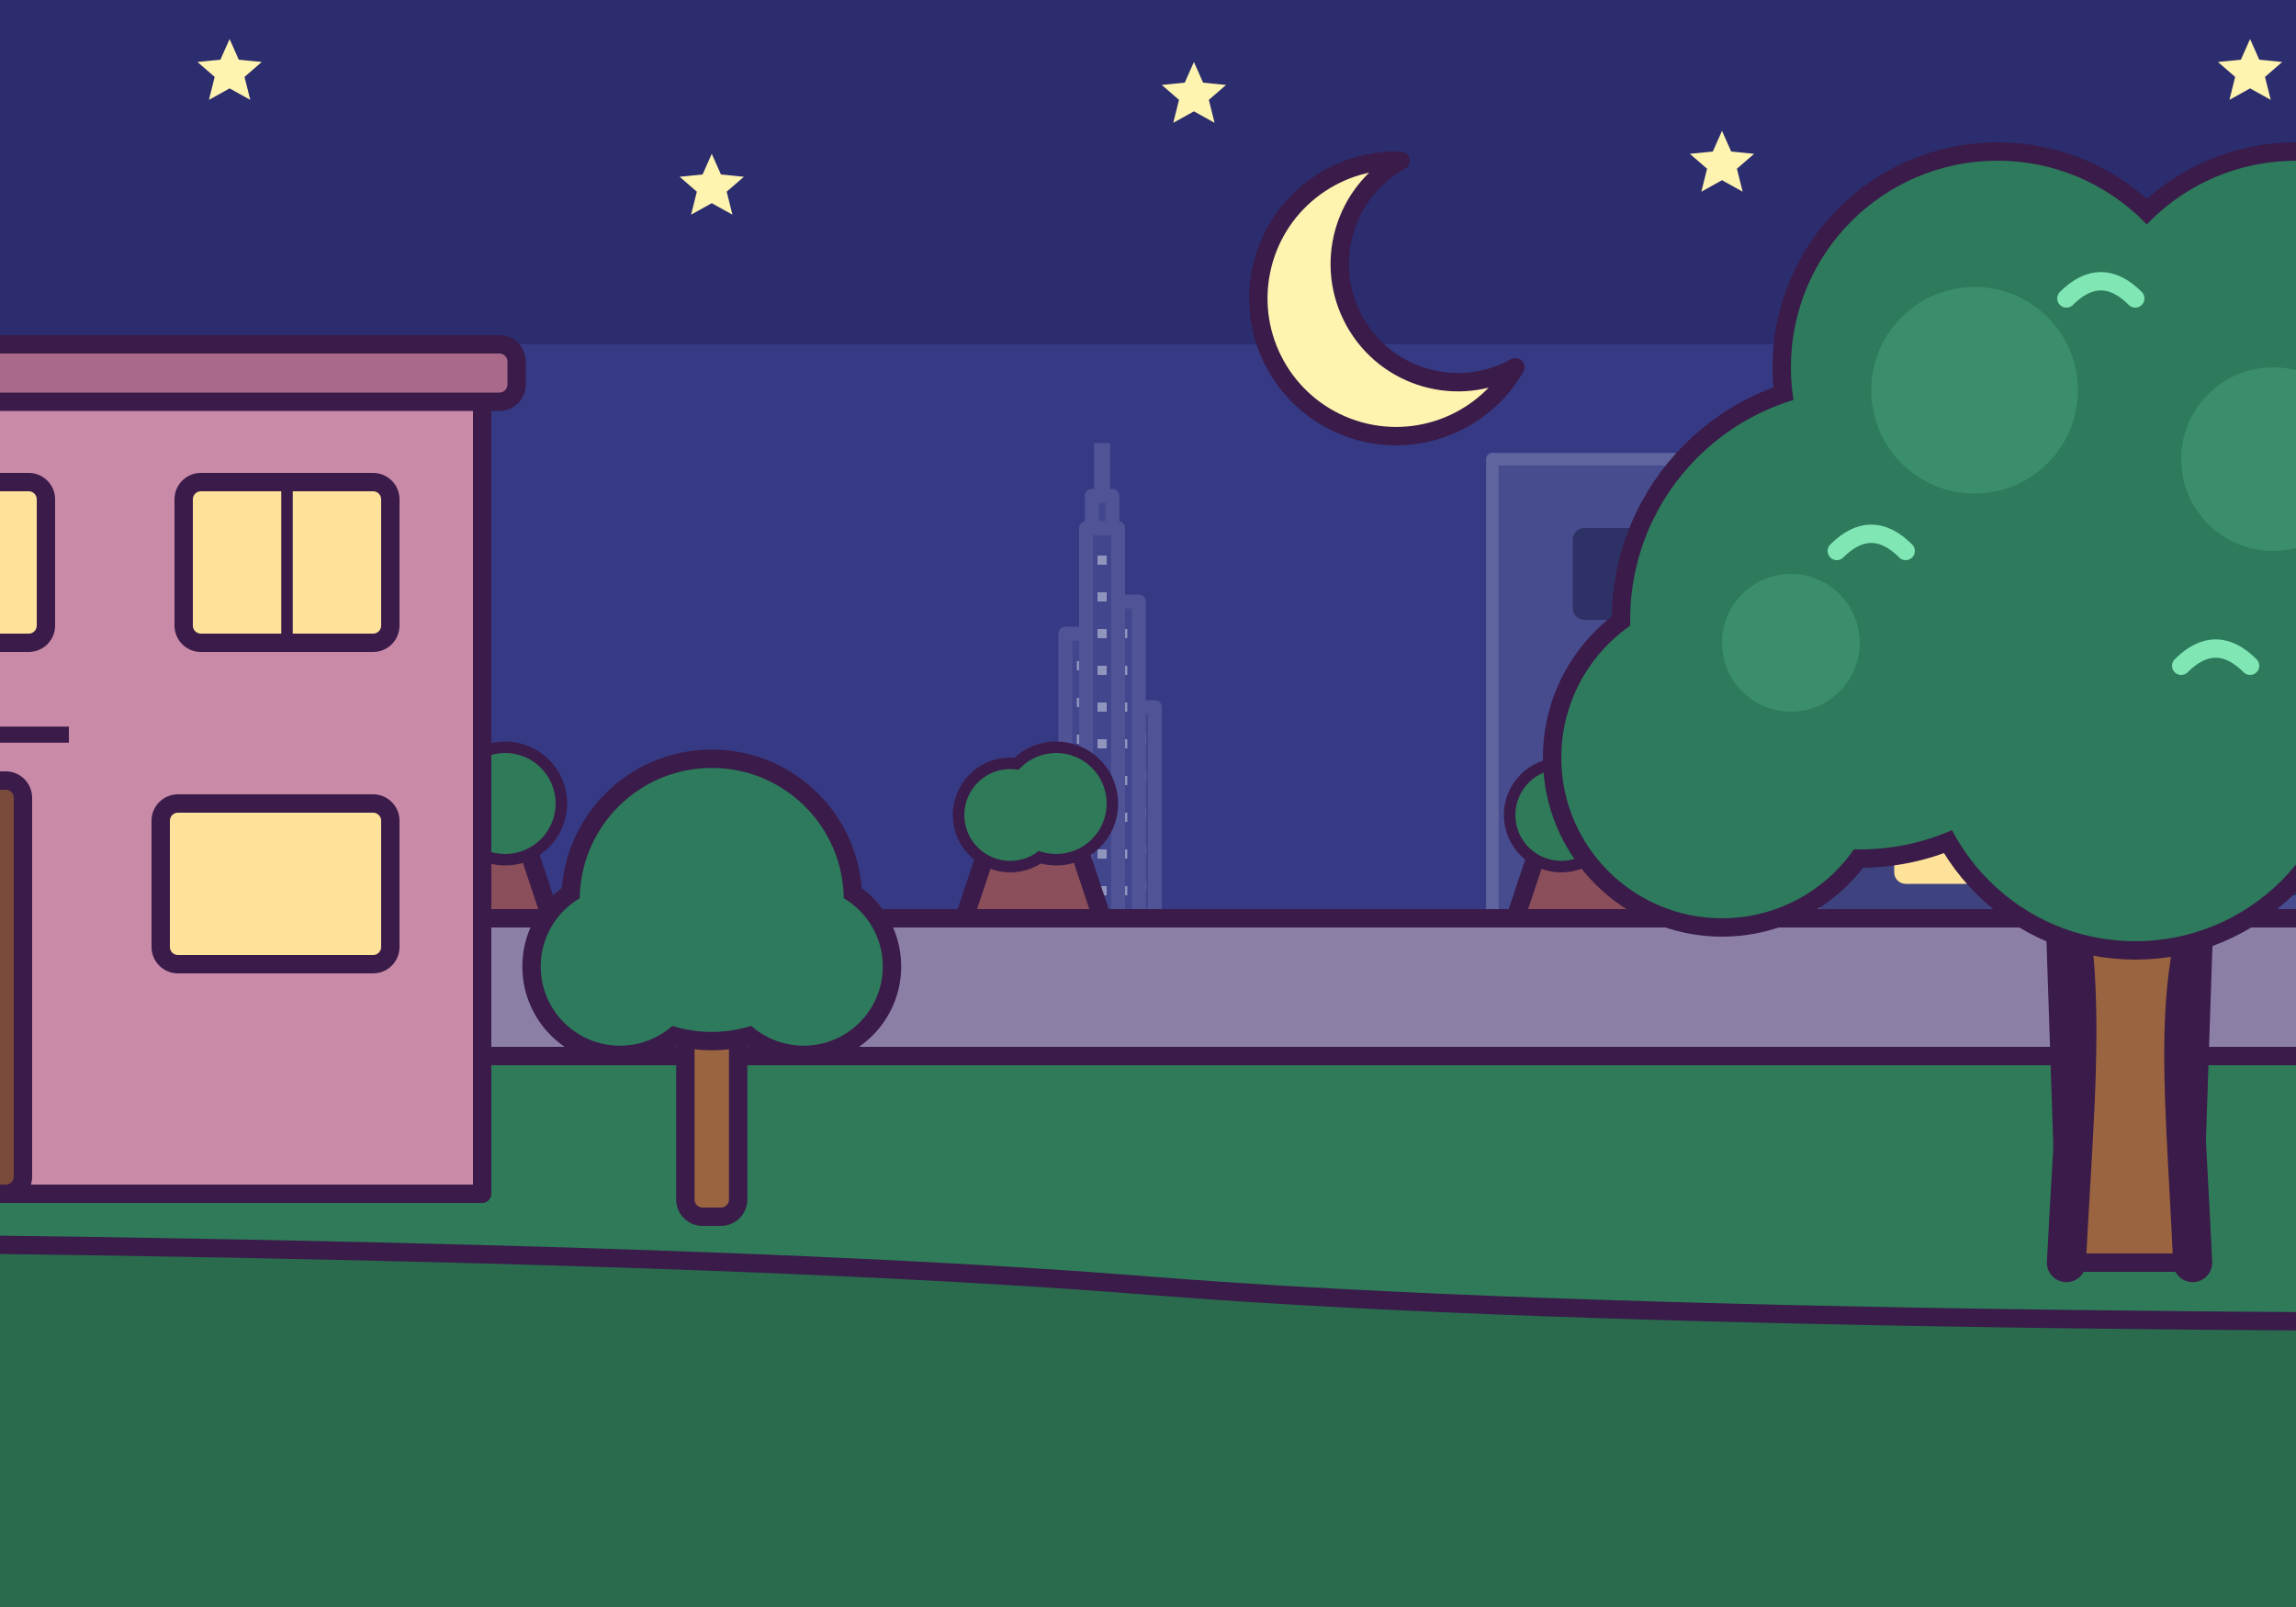
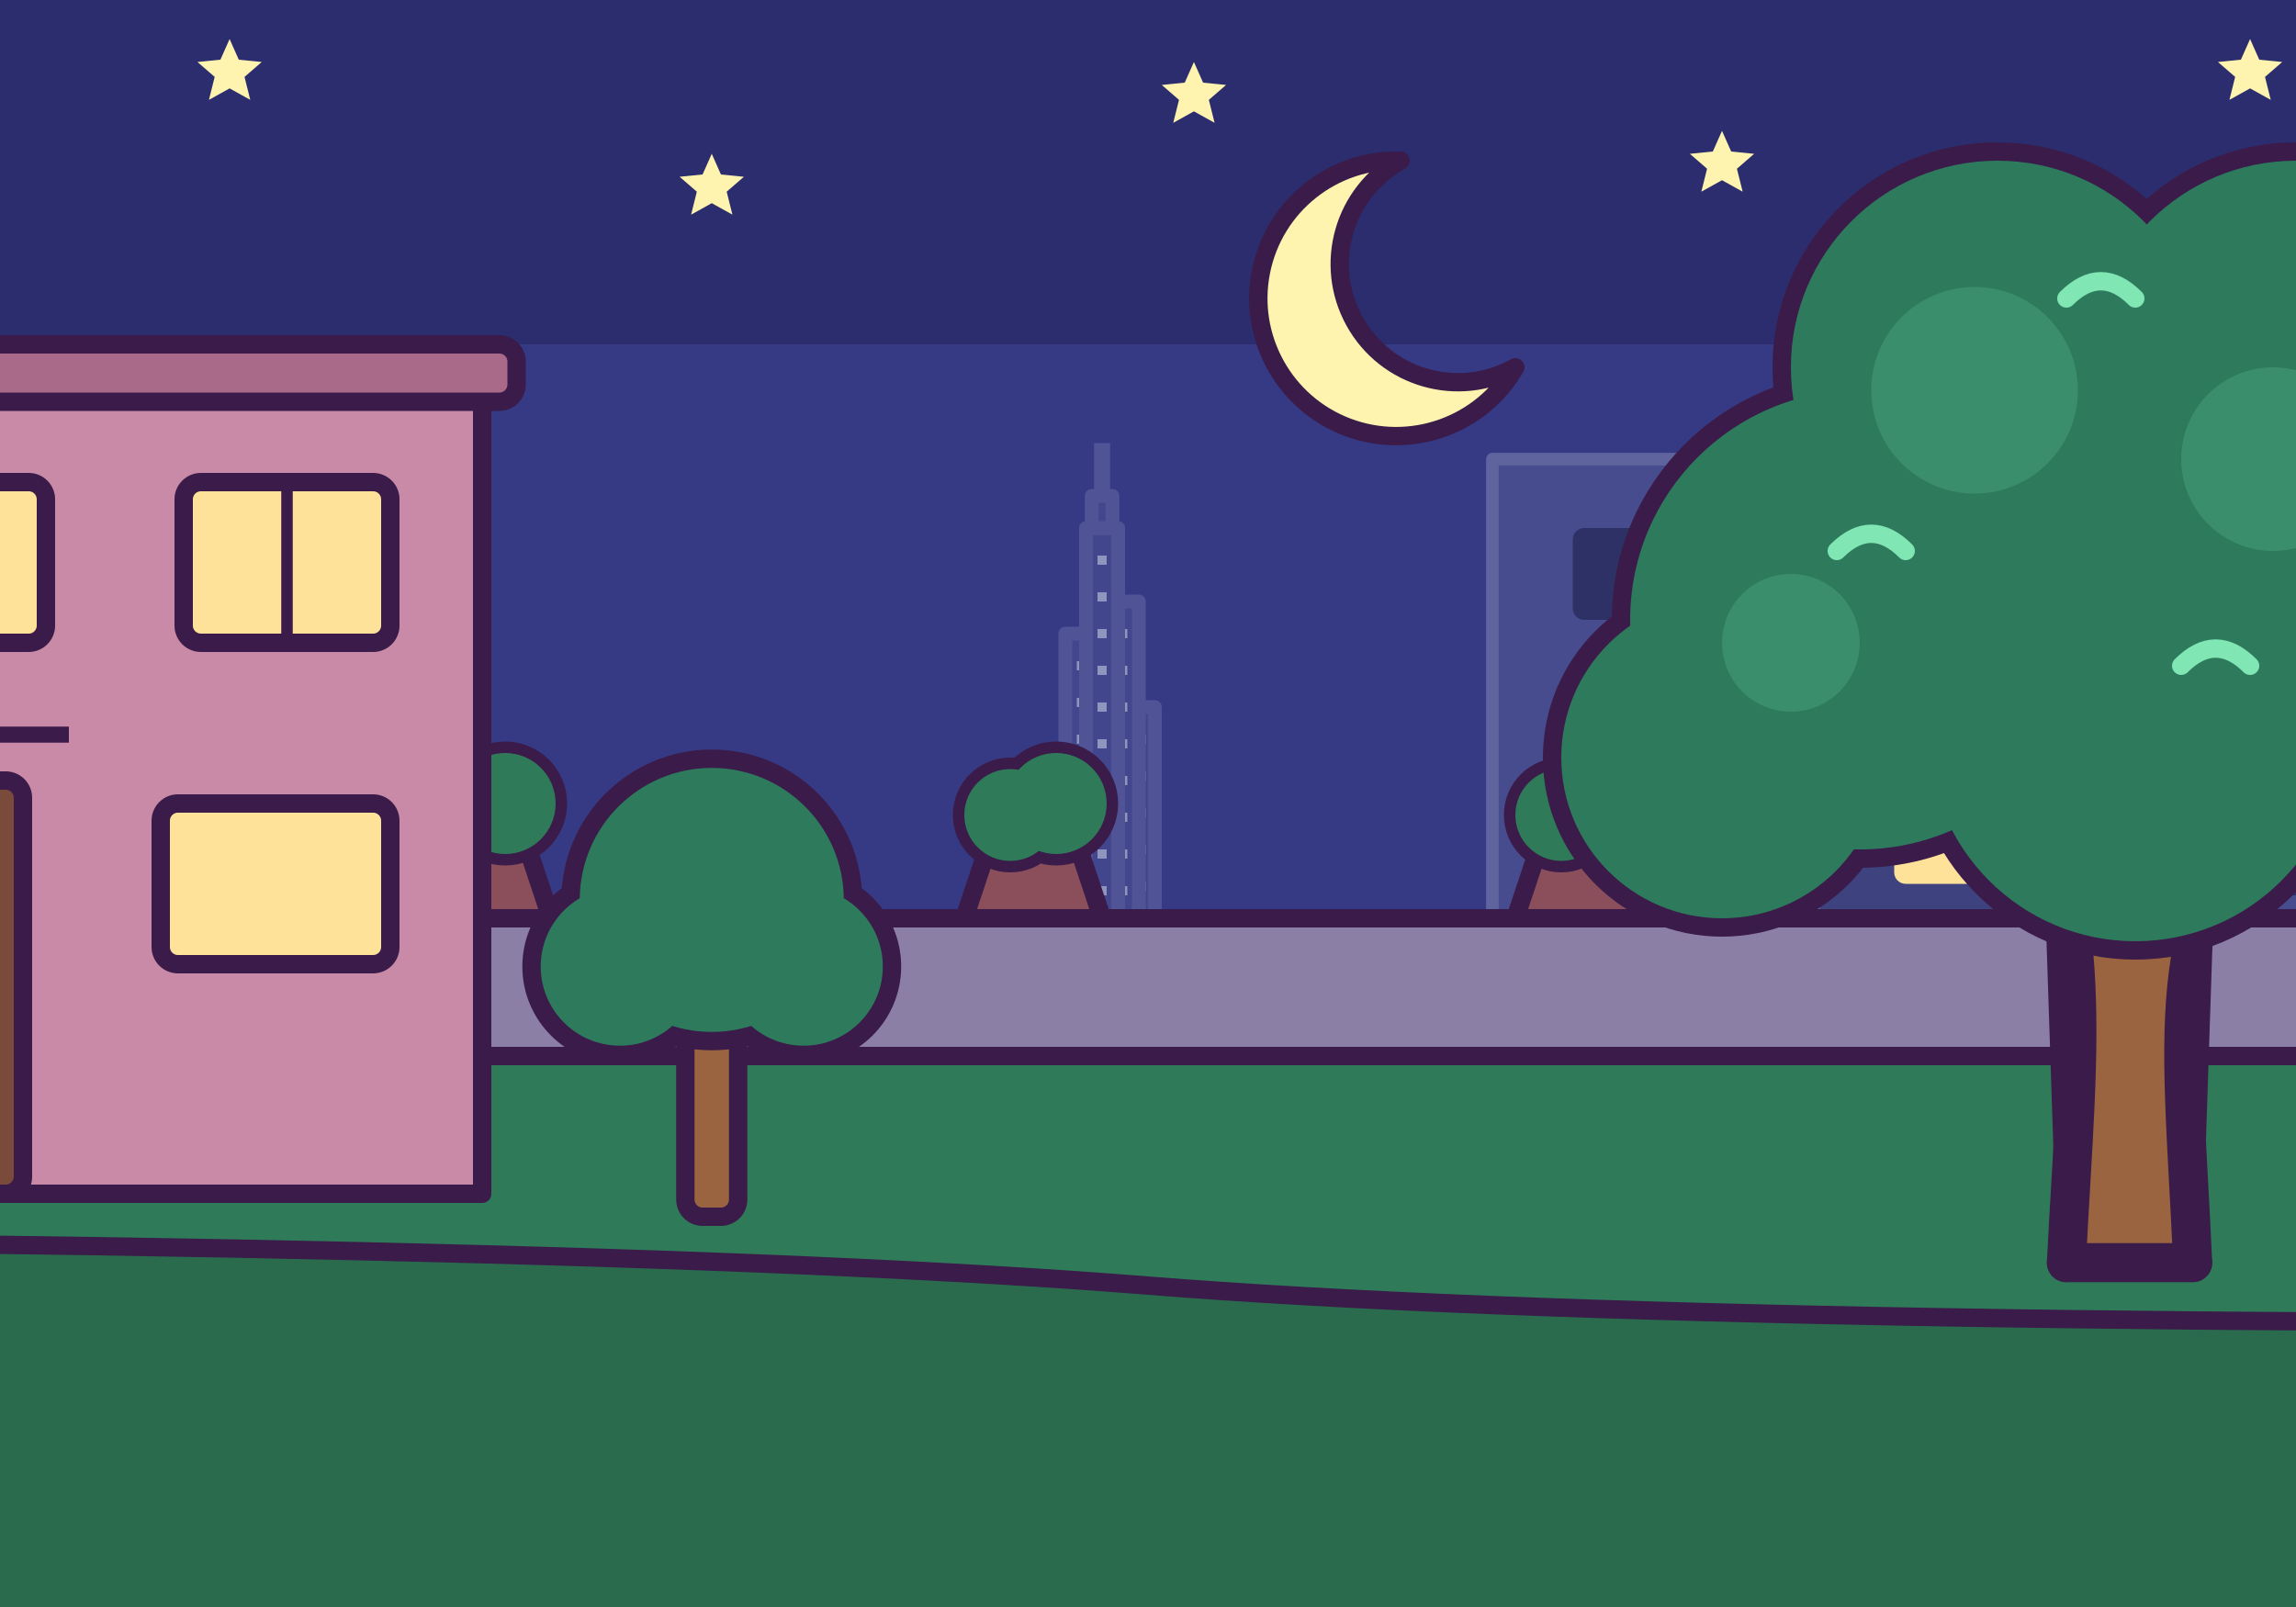
<svg xmlns="http://www.w3.org/2000/svg" viewBox="0 0 200 140" preserveAspectRatio="xMidYMax meet" overflow="visible">
  <rect x="-400" y="-300" width="1000" height="600" fill="#2B2D6E" />
  <rect x="-400" y="30" width="1000" height="70" fill="#363A84" />
  <path d="M-30 7.4 l.8 1.8 2 .2 -1.5 1.3 .5 2 -1.8 -1 -1.8 1 .5 -2 -1.5 -1.3 2 -.2z" fill="#FFF3B0" />
  <path d="M20 3.4 l.8 1.8 2 .2 -1.5 1.3 .5 2 -1.8 -1 -1.8 1 .5 -2 -1.5 -1.3 2 -.2z" fill="#FFF3B0" />
  <path d="M62 13.4 l.8 1.8 2 .2 -1.5 1.3 .5 2 -1.8 -1 -1.8 1 .5 -2 -1.5 -1.3 2 -.2z" fill="#FFF3B0" />
  <path d="M104 5.4 l.8 1.8 2 .2 -1.5 1.3 .5 2 -1.8 -1 -1.8 1 .5 -2 -1.5 -1.3 2 -.2z" fill="#FFF3B0" />
  <path d="M150 11.4 l.8 1.8 2 .2 -1.5 1.3 .5 2 -1.8 -1 -1.8 1 .5 -2 -1.5 -1.3 2 -.2z" fill="#FFF3B0" />
  <path d="M196 3.4 l.8 1.8 2 .2 -1.5 1.3 .5 2 -1.8 -1 -1.8 1 .5 -2 -1.5 -1.3 2 -.2z" fill="#FFF3B0" />
  <path d="M240 9.4 l.8 1.8 2 .2 -1.5 1.3 .5 2 -1.8 -1 -1.8 1 .5 -2 -1.5 -1.3 2 -.2z" fill="#FFF3B0" />
  <g class="bg-far">
    <rect x="-200" y="48" width="28" height="44" fill="#474C8E" stroke="#5F639E" stroke-width="1.1" stroke-linejoin="round" />
    <rect x="-193" y="54" width="14" height="8" rx="1" fill="#FFE29A" opacity="1" />
    <rect x="-193" y="69" width="14" height="8" rx="1" fill="#2E3166" opacity="1" />
    <rect x="-172" y="36" width="28" height="56" fill="#3E4380" stroke="#5F639E" stroke-width="1.1" stroke-linejoin="round" />
    <rect x="-165" y="42" width="14" height="8" rx="1" fill="#2E3166" opacity="1" />
    <rect x="-165" y="57" width="14" height="8" rx="1" fill="#2E3166" opacity="1" />
    <rect x="-165" y="72" width="14" height="8" rx="1" fill="#FFE29A" opacity="1" />
    <rect x="-144" y="44" width="28" height="48" fill="#474C8E" stroke="#5F639E" stroke-width="1.1" stroke-linejoin="round" />
    <rect x="-137" y="50" width="14" height="8" rx="1" fill="#2E3166" opacity="1" />
    <rect x="-137" y="65" width="14" height="8" rx="1" fill="#FFE29A" opacity="1" />
    <rect x="-137" y="80" width="14" height="8" rx="1" fill="#2E3166" opacity="1" />
    <rect x="-116" y="32" width="28" height="60" fill="#3E4380" stroke="#5F639E" stroke-width="1.1" stroke-linejoin="round" />
    <rect x="-109" y="38" width="14" height="8" rx="1" fill="#FFE29A" opacity="1" />
    <rect x="-109" y="53" width="14" height="8" rx="1" fill="#2E3166" opacity="1" />
    <rect x="-109" y="68" width="14" height="8" rx="1" fill="#2E3166" opacity="1" />
    <rect x="-109" y="83" width="14" height="8" rx="1" fill="#FFE29A" opacity="1" />
    <rect x="130" y="40" width="28" height="52" fill="#474C8E" stroke="#5F639E" stroke-width="1.1" stroke-linejoin="round" />
    <rect x="137" y="46" width="14" height="8" rx="1" fill="#2E3166" opacity="1" />
    <rect x="137" y="61" width="14" height="8" rx="1" fill="#2E3166" opacity="1" />
    <rect x="137" y="76" width="14" height="8" rx="1" fill="#FFE29A" opacity="1" />
    <rect x="158" y="48" width="28" height="44" fill="#3E4380" stroke="#5F639E" stroke-width="1.1" stroke-linejoin="round" />
    <rect x="165" y="54" width="14" height="8" rx="1" fill="#2E3166" opacity="1" />
    <rect x="165" y="69" width="14" height="8" rx="1" fill="#FFE29A" opacity="1" />
    <rect x="186" y="34" width="28" height="58" fill="#474C8E" stroke="#5F639E" stroke-width="1.1" stroke-linejoin="round" />
    <rect x="193" y="40" width="14" height="8" rx="1" fill="#FFE29A" opacity="1" />
    <rect x="193" y="55" width="14" height="8" rx="1" fill="#2E3166" opacity="1" />
    <rect x="193" y="70" width="14" height="8" rx="1" fill="#2E3166" opacity="1" />
    <rect x="214" y="44" width="28" height="48" fill="#3E4380" stroke="#5F639E" stroke-width="1.1" stroke-linejoin="round" />
    <rect x="221" y="50" width="14" height="8" rx="1" fill="#2E3166" opacity="1" />
    <rect x="221" y="65" width="14" height="8" rx="1" fill="#2E3166" opacity="1" />
    <rect x="221" y="80" width="14" height="8" rx="1" fill="#FFE29A" opacity="1" />
    <rect x="242" y="38" width="28" height="54" fill="#474C8E" stroke="#5F639E" stroke-width="1.1" stroke-linejoin="round" />
    <rect x="249" y="44" width="14" height="8" rx="1" fill="#2E3166" opacity="1" />
    <rect x="249" y="59" width="14" height="8" rx="1" fill="#FFE29A" opacity="1" />
    <rect x="249" y="74" width="14" height="8" rx="1" fill="#2E3166" opacity="1" />
    <g opacity=".5">
      <rect x="91.4" y="65.3" width="1.8" height="26.7" fill="#4D5296" stroke="#6A6EAA" stroke-width="1.2" stroke-linejoin="round" />
      <path d="M92.4 68.1 h-0.2" stroke="#E9EFF8" stroke-width=".8" />
      <path d="M92.4 71.3 h-0.2" stroke="#E9EFF8" stroke-width=".8" />
      <path d="M92.4 74.5 h-0.2" stroke="#E9EFF8" stroke-width=".8" />
      <path d="M92.4 77.7 h-0.2" stroke="#E9EFF8" stroke-width=".8" />
      <path d="M92.4 80.9 h-0.2" stroke="#E9EFF8" stroke-width=".8" />
      <path d="M92.4 84.1 h-0.2" stroke="#E9EFF8" stroke-width=".8" />
      <path d="M92.4 87.3 h-0.2" stroke="#E9EFF8" stroke-width=".8" />
      <rect x="98.8" y="61.6" width="1.8" height="30.4" fill="#4D5296" stroke="#6A6EAA" stroke-width="1.2" stroke-linejoin="round" />
      <path d="M99.8 64.4 h-0.2" stroke="#E9EFF8" stroke-width=".8" />
      <path d="M99.8 67.6 h-0.2" stroke="#E9EFF8" stroke-width=".8" />
      <path d="M99.8 70.8 h-0.2" stroke="#E9EFF8" stroke-width=".8" />
      <path d="M99.8 74 h-0.2" stroke="#E9EFF8" stroke-width=".8" />
      <path d="M99.8 77.2 h-0.2" stroke="#E9EFF8" stroke-width=".8" />
      <path d="M99.8 80.4 h-0.2" stroke="#E9EFF8" stroke-width=".8" />
      <path d="M99.8 83.6 h-0.2" stroke="#E9EFF8" stroke-width=".8" />
      <path d="M99.8 86.8 h-0.2" stroke="#E9EFF8" stroke-width=".8" />
      <rect x="92.8" y="55.2" width="2.3" height="36.8" fill="#4D5296" stroke="#6A6EAA" stroke-width="1.2" stroke-linejoin="round" />
      <path d="M93.8 58 h0.3" stroke="#E9EFF8" stroke-width=".8" />
      <path d="M93.8 61.2 h0.3" stroke="#E9EFF8" stroke-width=".8" />
      <path d="M93.8 64.4 h0.3" stroke="#E9EFF8" stroke-width=".8" />
      <path d="M93.8 67.6 h0.3" stroke="#E9EFF8" stroke-width=".8" />
      <path d="M93.8 70.8 h0.3" stroke="#E9EFF8" stroke-width=".8" />
      <path d="M93.8 74 h0.3" stroke="#E9EFF8" stroke-width=".8" />
      <path d="M93.8 77.2 h0.3" stroke="#E9EFF8" stroke-width=".8" />
      <path d="M93.8 80.4 h0.3" stroke="#E9EFF8" stroke-width=".8" />
      <path d="M93.8 83.6 h0.3" stroke="#E9EFF8" stroke-width=".8" />
      <path d="M93.8 86.8 h0.3" stroke="#E9EFF8" stroke-width=".8" />
      <rect x="96.9" y="52.4" width="2.3" height="39.6" fill="#4D5296" stroke="#6A6EAA" stroke-width="1.2" stroke-linejoin="round" />
      <path d="M97.9 55.2 h0.3" stroke="#E9EFF8" stroke-width=".8" />
      <path d="M97.9 58.4 h0.3" stroke="#E9EFF8" stroke-width=".8" />
      <path d="M97.9 61.6 h0.3" stroke="#E9EFF8" stroke-width=".8" />
      <path d="M97.9 64.8 h0.3" stroke="#E9EFF8" stroke-width=".8" />
      <path d="M97.9 68 h0.3" stroke="#E9EFF8" stroke-width=".8" />
      <path d="M97.9 71.2 h0.3" stroke="#E9EFF8" stroke-width=".8" />
      <path d="M97.9 74.4 h0.3" stroke="#E9EFF8" stroke-width=".8" />
      <path d="M97.9 77.6 h0.3" stroke="#E9EFF8" stroke-width=".8" />
      <path d="M97.9 80.8 h0.3" stroke="#E9EFF8" stroke-width=".8" />
      <path d="M97.9 84 h0.3" stroke="#E9EFF8" stroke-width=".8" />
      <path d="M97.9 87.2 h0.3" stroke="#E9EFF8" stroke-width=".8" />
      <rect x="94.6" y="46" width="2.8" height="46" fill="#4D5296" stroke="#6A6EAA" stroke-width="1.2" stroke-linejoin="round" />
      <path d="M95.6 48.8 h0.8" stroke="#E9EFF8" stroke-width=".8" />
      <path d="M95.6 52 h0.8" stroke="#E9EFF8" stroke-width=".8" />
      <path d="M95.6 55.2 h0.8" stroke="#E9EFF8" stroke-width=".8" />
      <path d="M95.6 58.4 h0.8" stroke="#E9EFF8" stroke-width=".8" />
      <path d="M95.6 61.6 h0.8" stroke="#E9EFF8" stroke-width=".8" />
      <path d="M95.6 64.8 h0.8" stroke="#E9EFF8" stroke-width=".8" />
      <path d="M95.6 68 h0.8" stroke="#E9EFF8" stroke-width=".8" />
      <path d="M95.6 71.2 h0.8" stroke="#E9EFF8" stroke-width=".8" />
      <path d="M95.6 74.4 h0.8" stroke="#E9EFF8" stroke-width=".8" />
      <path d="M95.6 77.6 h0.8" stroke="#E9EFF8" stroke-width=".8" />
      <path d="M95.6 80.8 h0.8" stroke="#E9EFF8" stroke-width=".8" />
      <path d="M95.6 84 h0.8" stroke="#E9EFF8" stroke-width=".8" />
      <path d="M95.6 87.2 h0.8" stroke="#E9EFF8" stroke-width=".8" />
      <rect x="95.1" y="43.2" width="1.8" height="2.8" fill="#4D5296" stroke="#6A6EAA" stroke-width="1.2" stroke-linejoin="round" />
      <path d="M96 43.2 V38.6" stroke="#6A6EAA" stroke-width="1.4" stroke-linejoin="round" />
    </g>
  </g>
  <rect x="-400" y="80" width="1000" height="12" fill="#8C7FA6" stroke="#3A1B49" stroke-width="1.6" stroke-linejoin="round" stroke-linecap="round" />
  <path d="M-396 80 l2 -6 h8 l2 6z" fill="#8A4F5A" stroke="#3A1B49" stroke-width="1.6" stroke-linejoin="round" stroke-linecap="round" />
  <circle cx="-392" cy="71" r="4" fill="#3A1B49" stroke="#3A1B49" stroke-width="2" />
  <circle cx="-388" cy="70" r="4.4" fill="#3A1B49" stroke="#3A1B49" stroke-width="2" />
  <circle cx="-392" cy="71" r="4" fill="#2F7A58" />
  <circle cx="-388" cy="70" r="4.4" fill="#2F7A58" />
  <path d="M-348 80 l2 -6 h8 l2 6z" fill="#8A4F5A" stroke="#3A1B49" stroke-width="1.6" stroke-linejoin="round" stroke-linecap="round" />
  <circle cx="-344" cy="71" r="4" fill="#3A1B49" stroke="#3A1B49" stroke-width="2" />
  <circle cx="-340" cy="70" r="4.4" fill="#3A1B49" stroke="#3A1B49" stroke-width="2" />
  <circle cx="-344" cy="71" r="4" fill="#2F7A58" />
  <circle cx="-340" cy="70" r="4.4" fill="#2F7A58" />
  <path d="M-300 80 l2 -6 h8 l2 6z" fill="#8A4F5A" stroke="#3A1B49" stroke-width="1.6" stroke-linejoin="round" stroke-linecap="round" />
  <circle cx="-296" cy="71" r="4" fill="#3A1B49" stroke="#3A1B49" stroke-width="2" />
  <circle cx="-292" cy="70" r="4.4" fill="#3A1B49" stroke="#3A1B49" stroke-width="2" />
  <circle cx="-296" cy="71" r="4" fill="#2F7A58" />
  <circle cx="-292" cy="70" r="4.4" fill="#2F7A58" />
  <path d="M-252 80 l2 -6 h8 l2 6z" fill="#8A4F5A" stroke="#3A1B49" stroke-width="1.6" stroke-linejoin="round" stroke-linecap="round" />
  <circle cx="-248" cy="71" r="4" fill="#3A1B49" stroke="#3A1B49" stroke-width="2" />
  <circle cx="-244" cy="70" r="4.4" fill="#3A1B49" stroke="#3A1B49" stroke-width="2" />
  <circle cx="-248" cy="71" r="4" fill="#2F7A58" />
  <circle cx="-244" cy="70" r="4.4" fill="#2F7A58" />
  <path d="M-204 80 l2 -6 h8 l2 6z" fill="#8A4F5A" stroke="#3A1B49" stroke-width="1.6" stroke-linejoin="round" stroke-linecap="round" />
  <circle cx="-200" cy="71" r="4" fill="#3A1B49" stroke="#3A1B49" stroke-width="2" />
  <circle cx="-196" cy="70" r="4.4" fill="#3A1B49" stroke="#3A1B49" stroke-width="2" />
  <circle cx="-200" cy="71" r="4" fill="#2F7A58" />
  <circle cx="-196" cy="70" r="4.4" fill="#2F7A58" />
  <path d="M-156 80 l2 -6 h8 l2 6z" fill="#8A4F5A" stroke="#3A1B49" stroke-width="1.6" stroke-linejoin="round" stroke-linecap="round" />
  <circle cx="-152" cy="71" r="4" fill="#3A1B49" stroke="#3A1B49" stroke-width="2" />
  <circle cx="-148" cy="70" r="4.4" fill="#3A1B49" stroke="#3A1B49" stroke-width="2" />
  <circle cx="-152" cy="71" r="4" fill="#2F7A58" />
  <circle cx="-148" cy="70" r="4.4" fill="#2F7A58" />
  <path d="M-108 80 l2 -6 h8 l2 6z" fill="#8A4F5A" stroke="#3A1B49" stroke-width="1.6" stroke-linejoin="round" stroke-linecap="round" />
  <circle cx="-104" cy="71" r="4" fill="#3A1B49" stroke="#3A1B49" stroke-width="2" />
  <circle cx="-100" cy="70" r="4.4" fill="#3A1B49" stroke="#3A1B49" stroke-width="2" />
  <circle cx="-104" cy="71" r="4" fill="#2F7A58" />
  <circle cx="-100" cy="70" r="4.4" fill="#2F7A58" />
  <path d="M-60 80 l2 -6 h8 l2 6z" fill="#8A4F5A" stroke="#3A1B49" stroke-width="1.6" stroke-linejoin="round" stroke-linecap="round" />
  <circle cx="-56" cy="71" r="4" fill="#3A1B49" stroke="#3A1B49" stroke-width="2" />
  <circle cx="-52" cy="70" r="4.4" fill="#3A1B49" stroke="#3A1B49" stroke-width="2" />
  <circle cx="-56" cy="71" r="4" fill="#2F7A58" />
  <circle cx="-52" cy="70" r="4.4" fill="#2F7A58" />
  <path d="M-12 80 l2 -6 h8 l2 6z" fill="#8A4F5A" stroke="#3A1B49" stroke-width="1.6" stroke-linejoin="round" stroke-linecap="round" />
  <circle cx="-8" cy="71" r="4" fill="#3A1B49" stroke="#3A1B49" stroke-width="2" />
  <circle cx="-4" cy="70" r="4.4" fill="#3A1B49" stroke="#3A1B49" stroke-width="2" />
  <circle cx="-8" cy="71" r="4" fill="#2F7A58" />
  <circle cx="-4" cy="70" r="4.4" fill="#2F7A58" />
  <path d="M36 80 l2 -6 h8 l2 6z" fill="#8A4F5A" stroke="#3A1B49" stroke-width="1.6" stroke-linejoin="round" stroke-linecap="round" />
  <circle cx="40" cy="71" r="4" fill="#3A1B49" stroke="#3A1B49" stroke-width="2" />
  <circle cx="44" cy="70" r="4.4" fill="#3A1B49" stroke="#3A1B49" stroke-width="2" />
  <circle cx="40" cy="71" r="4" fill="#2F7A58" />
  <circle cx="44" cy="70" r="4.4" fill="#2F7A58" />
  <path d="M84 80 l2 -6 h8 l2 6z" fill="#8A4F5A" stroke="#3A1B49" stroke-width="1.6" stroke-linejoin="round" stroke-linecap="round" />
  <circle cx="88" cy="71" r="4" fill="#3A1B49" stroke="#3A1B49" stroke-width="2" />
  <circle cx="92" cy="70" r="4.4" fill="#3A1B49" stroke="#3A1B49" stroke-width="2" />
  <circle cx="88" cy="71" r="4" fill="#2F7A58" />
  <circle cx="92" cy="70" r="4.4" fill="#2F7A58" />
  <path d="M132 80 l2 -6 h8 l2 6z" fill="#8A4F5A" stroke="#3A1B49" stroke-width="1.6" stroke-linejoin="round" stroke-linecap="round" />
  <circle cx="136" cy="71" r="4" fill="#3A1B49" stroke="#3A1B49" stroke-width="2" />
  <circle cx="140" cy="70" r="4.4" fill="#3A1B49" stroke="#3A1B49" stroke-width="2" />
  <circle cx="136" cy="71" r="4" fill="#2F7A58" />
  <circle cx="140" cy="70" r="4.4" fill="#2F7A58" />
  <path d="M180 80 l2 -6 h8 l2 6z" fill="#8A4F5A" stroke="#3A1B49" stroke-width="1.6" stroke-linejoin="round" stroke-linecap="round" />
  <circle cx="184" cy="71" r="4" fill="#3A1B49" stroke="#3A1B49" stroke-width="2" />
  <circle cx="188" cy="70" r="4.4" fill="#3A1B49" stroke="#3A1B49" stroke-width="2" />
  <circle cx="184" cy="71" r="4" fill="#2F7A58" />
  <circle cx="188" cy="70" r="4.4" fill="#2F7A58" />
  <path d="M228 80 l2 -6 h8 l2 6z" fill="#8A4F5A" stroke="#3A1B49" stroke-width="1.6" stroke-linejoin="round" stroke-linecap="round" />
  <circle cx="232" cy="71" r="4" fill="#3A1B49" stroke="#3A1B49" stroke-width="2" />
  <circle cx="236" cy="70" r="4.4" fill="#3A1B49" stroke="#3A1B49" stroke-width="2" />
  <circle cx="232" cy="71" r="4" fill="#2F7A58" />
  <circle cx="236" cy="70" r="4.4" fill="#2F7A58" />
  <path d="M276 80 l2 -6 h8 l2 6z" fill="#8A4F5A" stroke="#3A1B49" stroke-width="1.6" stroke-linejoin="round" stroke-linecap="round" />
  <circle cx="280" cy="71" r="4" fill="#3A1B49" stroke="#3A1B49" stroke-width="2" />
  <circle cx="284" cy="70" r="4.4" fill="#3A1B49" stroke="#3A1B49" stroke-width="2" />
  <circle cx="280" cy="71" r="4" fill="#2F7A58" />
  <circle cx="284" cy="70" r="4.4" fill="#2F7A58" />
  <path d="M324 80 l2 -6 h8 l2 6z" fill="#8A4F5A" stroke="#3A1B49" stroke-width="1.6" stroke-linejoin="round" stroke-linecap="round" />
  <circle cx="328" cy="71" r="4" fill="#3A1B49" stroke="#3A1B49" stroke-width="2" />
  <circle cx="332" cy="70" r="4.4" fill="#3A1B49" stroke="#3A1B49" stroke-width="2" />
  <circle cx="328" cy="71" r="4" fill="#2F7A58" />
  <circle cx="332" cy="70" r="4.4" fill="#2F7A58" />
  <path d="M372 80 l2 -6 h8 l2 6z" fill="#8A4F5A" stroke="#3A1B49" stroke-width="1.6" stroke-linejoin="round" stroke-linecap="round" />
  <circle cx="376" cy="71" r="4" fill="#3A1B49" stroke="#3A1B49" stroke-width="2" />
  <circle cx="380" cy="70" r="4.4" fill="#3A1B49" stroke="#3A1B49" stroke-width="2" />
  <circle cx="376" cy="71" r="4" fill="#2F7A58" />
  <circle cx="380" cy="70" r="4.4" fill="#2F7A58" />
  <path d="M420 80 l2 -6 h8 l2 6z" fill="#8A4F5A" stroke="#3A1B49" stroke-width="1.6" stroke-linejoin="round" stroke-linecap="round" />
  <circle cx="424" cy="71" r="4" fill="#3A1B49" stroke="#3A1B49" stroke-width="2" />
  <circle cx="428" cy="70" r="4.4" fill="#3A1B49" stroke="#3A1B49" stroke-width="2" />
  <circle cx="424" cy="71" r="4" fill="#2F7A58" />
  <circle cx="428" cy="70" r="4.4" fill="#2F7A58" />
  <path d="M468 80 l2 -6 h8 l2 6z" fill="#8A4F5A" stroke="#3A1B49" stroke-width="1.6" stroke-linejoin="round" stroke-linecap="round" />
  <circle cx="472" cy="71" r="4" fill="#3A1B49" stroke="#3A1B49" stroke-width="2" />
  <circle cx="476" cy="70" r="4.4" fill="#3A1B49" stroke="#3A1B49" stroke-width="2" />
  <circle cx="472" cy="71" r="4" fill="#2F7A58" />
  <circle cx="476" cy="70" r="4.4" fill="#2F7A58" />
  <path d="M516 80 l2 -6 h8 l2 6z" fill="#8A4F5A" stroke="#3A1B49" stroke-width="1.6" stroke-linejoin="round" stroke-linecap="round" />
  <circle cx="520" cy="71" r="4" fill="#3A1B49" stroke="#3A1B49" stroke-width="2" />
  <circle cx="524" cy="70" r="4.4" fill="#3A1B49" stroke="#3A1B49" stroke-width="2" />
  <circle cx="520" cy="71" r="4" fill="#2F7A58" />
  <circle cx="524" cy="70" r="4.4" fill="#2F7A58" />
  <path d="M564 80 l2 -6 h8 l2 6z" fill="#8A4F5A" stroke="#3A1B49" stroke-width="1.6" stroke-linejoin="round" stroke-linecap="round" />
  <circle cx="568" cy="71" r="4" fill="#3A1B49" stroke="#3A1B49" stroke-width="2" />
  <circle cx="572" cy="70" r="4.4" fill="#3A1B49" stroke="#3A1B49" stroke-width="2" />
  <circle cx="568" cy="71" r="4" fill="#2F7A58" />
  <circle cx="572" cy="70" r="4.4" fill="#2F7A58" />
  <rect x="-400" y="92" width="1000" height="400" fill="#2F7A58" stroke="#3A1B49" stroke-width="1.6" stroke-linejoin="round" stroke-linecap="round" />
  <path d="M-400 112 Q0 104 100 112 Q200 120 600 108 V400 H-400Z" fill="#2A6B4E" stroke="#3A1B49" stroke-width="1.6" stroke-linejoin="round" stroke-linecap="round" />
  <rect x="-22" y="34" width="64" height="70" fill="#C98AA8" stroke="#3A1B49" stroke-width="1.6" stroke-linejoin="round" stroke-linecap="round" />
  <rect x="-25" y="30" width="70" height="5" rx="1.5" fill="#A96A8A" stroke="#3A1B49" stroke-width="1.6" stroke-linejoin="round" stroke-linecap="round" />
  <rect x="-14" y="42" width="18" height="14" rx="1.5" fill="#FFE29A" stroke="#3A1B49" stroke-width="1.6" stroke-linejoin="round" stroke-linecap="round" />
  <path d="M-5 42 V56" stroke="#3A1B49" stroke-width="1" />
  <rect x="16" y="42" width="18" height="14" rx="1.5" fill="#FFE29A" stroke="#3A1B49" stroke-width="1.6" stroke-linejoin="round" stroke-linecap="round" />
  <path d="M25 42 V56" stroke="#3A1B49" stroke-width="1" />
  <rect x="-14" y="68" width="16" height="36" rx="1.5" fill="#7A4A3A" stroke="#3A1B49" stroke-width="1.6" stroke-linejoin="round" stroke-linecap="round" />
  <circle cx="-1" cy="86" r="1" fill="#3A1B49" />
  <rect x="14" y="70" width="20" height="14" rx="1.5" fill="#FFE29A" stroke="#3A1B49" stroke-width="1.6" stroke-linejoin="round" stroke-linecap="round" />
  <path d="M-18 64 H6" stroke="#3A1B49" stroke-width="1.4" />
  <path d="M-6 60 v-4" stroke="#3A1B49" stroke-width="1.2" />
  <circle cx="-6" cy="62" r="2.4" fill="#FFE29A" stroke="#3A1B49" stroke-width="1.6" stroke-linejoin="round" stroke-linecap="round" />
  <g class="tp tp-tree">
    <path d="M180 110 L179 80 L174 62 L200 64 L192 80 L191 110Z" fill="#9A6440" stroke="#3A1B49" stroke-width="1.6" stroke-linejoin="round" stroke-linecap="round" />
    <path d="M180 110 C181 90 183 78 174 62 M191 110 C190 88 188 80 200 64" fill="none" stroke="#3A1B49" stroke-width="3.4" stroke-linecap="round" />
+     <path d="M180 110 H191" stroke="#3A1B49" stroke-width="3.4" stroke-linecap="round" />
    <circle cx="186" cy="48" r="26" fill="#3A1B49" stroke="#3A1B49" stroke-width="3.2" />
    <circle cx="162" cy="54" r="20" fill="#3A1B49" stroke="#3A1B49" stroke-width="3.2" />
    <circle cx="210" cy="54" r="21" fill="#3A1B49" stroke="#3A1B49" stroke-width="3.2" />
    <circle cx="150" cy="66" r="14" fill="#3A1B49" stroke="#3A1B49" stroke-width="3.2" />
    <circle cx="222" cy="66" r="15" fill="#3A1B49" stroke="#3A1B49" stroke-width="3.2" />
    <circle cx="174" cy="32" r="18" fill="#3A1B49" stroke="#3A1B49" stroke-width="3.2" />
    <circle cx="200" cy="32" r="18" fill="#3A1B49" stroke="#3A1B49" stroke-width="3.2" />
    <circle cx="186" cy="64" r="18" fill="#3A1B49" stroke="#3A1B49" stroke-width="3.2" />
    <circle cx="186" cy="48" r="26" fill="#2E7A5C" />
    <circle cx="162" cy="54" r="20" fill="#2E7A5C" />
    <circle cx="210" cy="54" r="21" fill="#2E7A5C" />
    <circle cx="150" cy="66" r="14" fill="#2E7A5C" />
    <circle cx="222" cy="66" r="15" fill="#2E7A5C" />
    <circle cx="174" cy="32" r="18" fill="#2E7A5C" />
    <circle cx="200" cy="32" r="18" fill="#2E7A5C" />
    <circle cx="186" cy="64" r="18" fill="#2E7A5C" />
    <circle cx="172" cy="34" r="9" fill="#3A8E6C" />
    <circle cx="198" cy="40" r="8" fill="#3A8E6C" />
    <circle cx="156" cy="56" r="6" fill="#3A8E6C" />
    <circle cx="212" cy="58" r="7" fill="#3A8E6C" />
    <path d="M180 26 q3 -3 6 0" stroke="#7FE6B4" stroke-width="1.6" fill="none" stroke-linecap="round" />
    <path d="M204 46 q3 -3 6 0" stroke="#7FE6B4" stroke-width="1.6" fill="none" stroke-linecap="round" />
    <path d="M160 48 q3 -3 6 0" stroke="#7FE6B4" stroke-width="1.6" fill="none" stroke-linecap="round" />
    <path d="M190 58 q3 -3 6 0" stroke="#7FE6B4" stroke-width="1.6" fill="none" stroke-linecap="round" />
    <path d="M216 70 q3 -3 6 0" stroke="#7FE6B4" stroke-width="1.6" fill="none" stroke-linecap="round" />
  </g>
  <g class="tp tp-tree">
    <rect x="59.7" y="89.9" width="4.6" height="16.1" rx="1.5" fill="#9A6440" stroke="#3A1B49" stroke-width="1.6" stroke-linejoin="round" stroke-linecap="round" />
    <circle cx="62" cy="78.4" r="11.5" fill="#3A1B49" stroke="#3A1B49" stroke-width="3.2" />
    <circle cx="54" cy="84.2" r="6.9" fill="#3A1B49" stroke="#3A1B49" stroke-width="3.2" />
    <circle cx="70" cy="84.2" r="6.9" fill="#3A1B49" stroke="#3A1B49" stroke-width="3.2" />
    <circle cx="62" cy="78.4" r="11.5" fill="#2E7A5C" />
    <circle cx="54" cy="84.2" r="6.9" fill="#2E7A5C" />
    <circle cx="70" cy="84.2" r="6.9" fill="#2E7A5C" />
  </g>
  <path d="M122 14 a12 12 0 1 0 10 18 a9 9 0 1 1 -10 -18z" fill="#FFF3B0" stroke="#3A1B49" stroke-width="1.6" stroke-linejoin="round" stroke-linecap="round" />
</svg>
